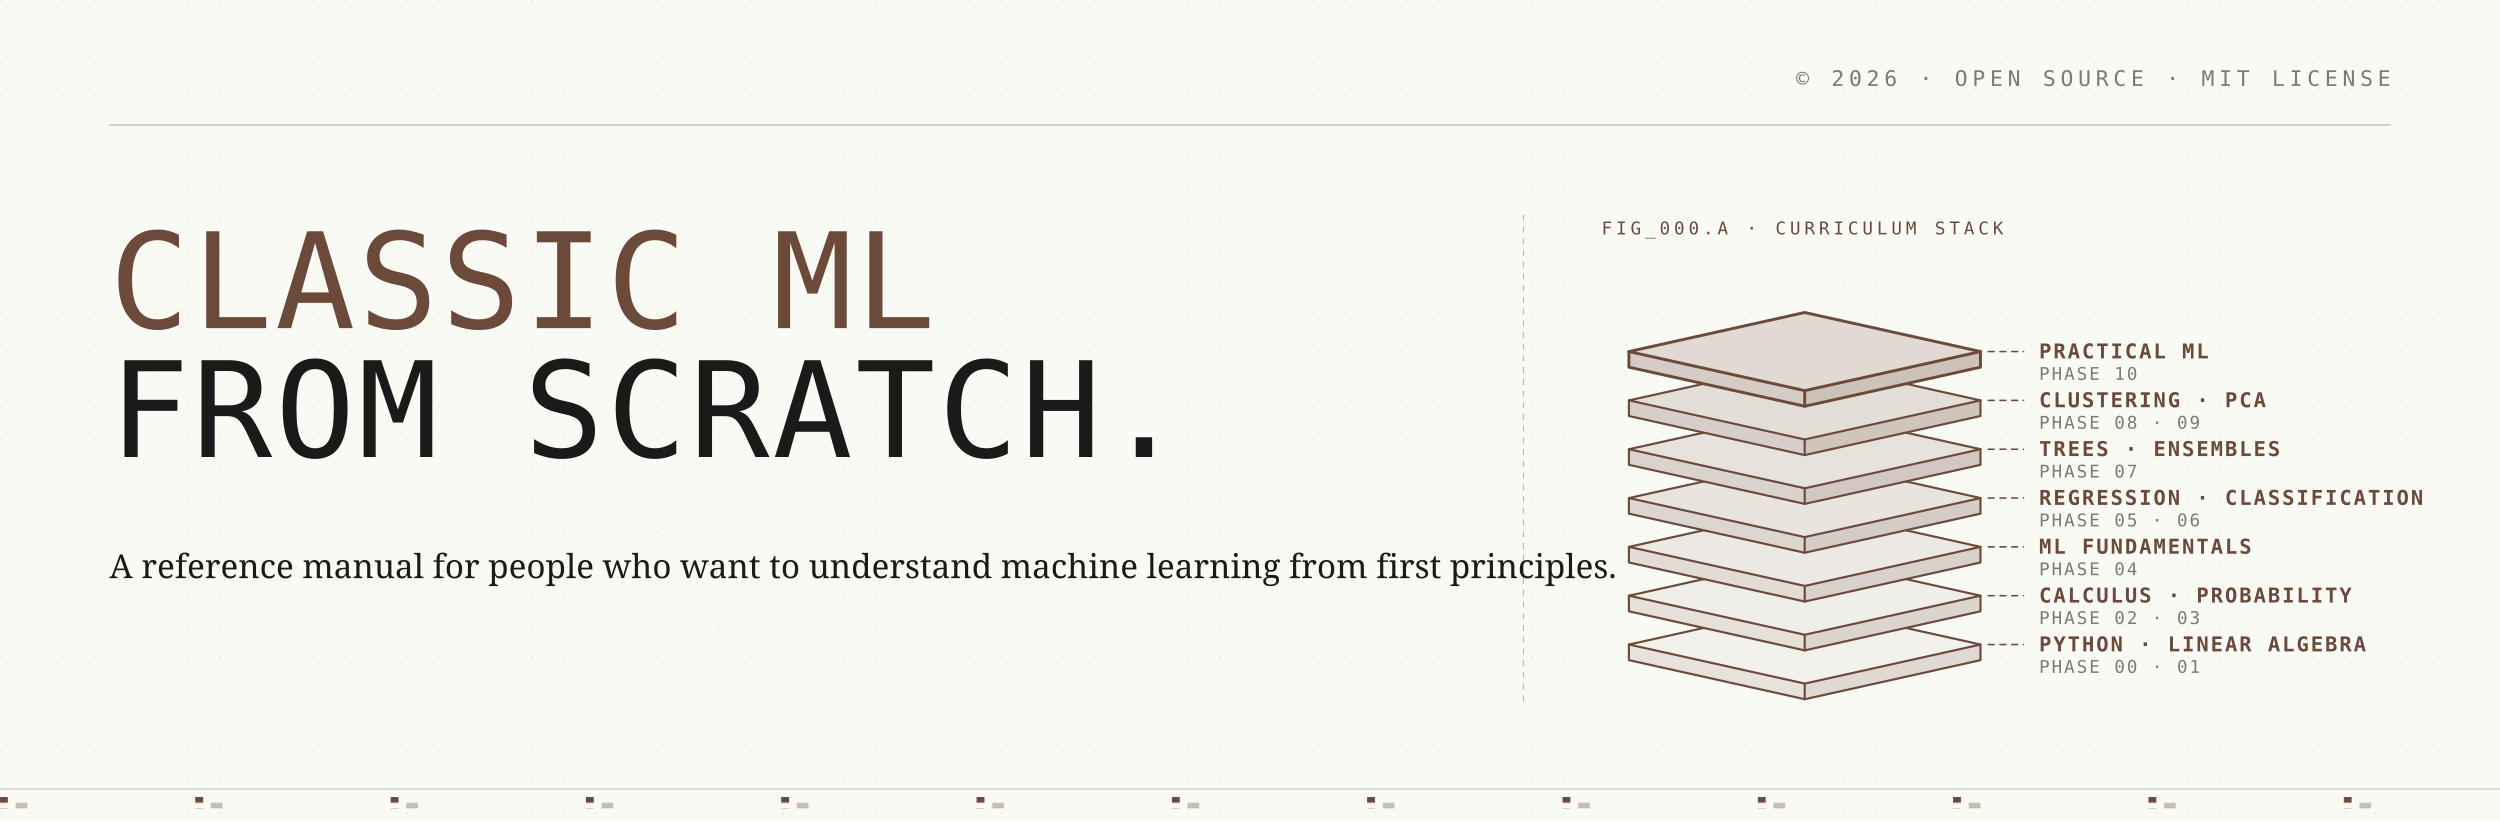
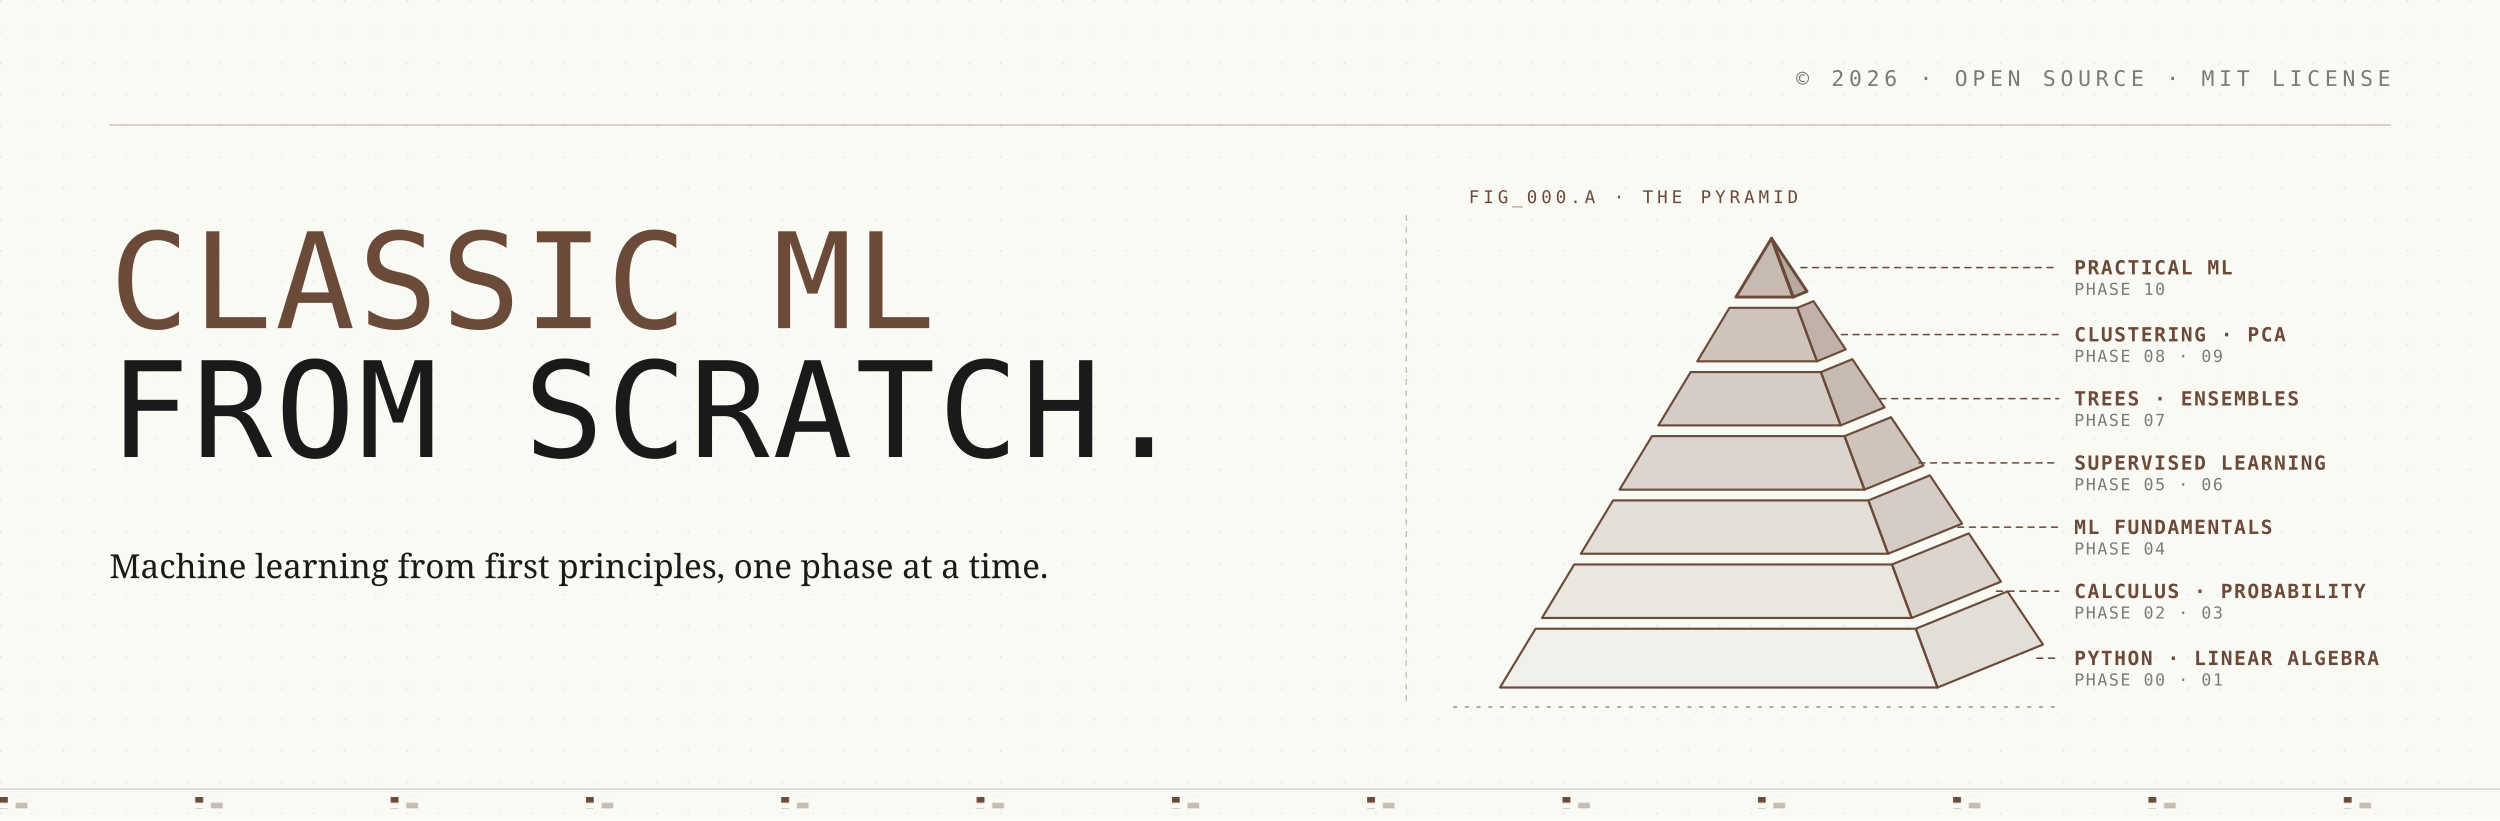
- <svg xmlns="http://www.w3.org/2000/svg" width="1280" height="420" viewBox="0 0 1280 420" role="img" aria-label="Classic ML from Scratch: a reference manual in 11 phases, stacked from Python and math up to supervised, unsupervised and practical machine learning">
+ <svg xmlns="http://www.w3.org/2000/svg" width="1280" height="420" viewBox="0 0 1280 420" role="img" aria-label="Classic ML from Scratch: a pyramid of 11 phases, built from Python and math at the base up to supervised, unsupervised and practical machine learning">
  <defs>
    <pattern id="paper" x="0" y="0" width="16" height="16" patternUnits="userSpaceOnUse">
      <circle cx="0" cy="0" r="1" fill="#1a1a1a" fill-opacity="0.08" />
    </pattern>
    <pattern id="paperRule" x="0" y="0" width="100" height="6" patternUnits="userSpaceOnUse">
      <rect width="4" height="3" fill="#6b4a3a" />
      <rect x="8" y="3" width="6" height="3" fill="#6b4a3a" fill-opacity="0.35" />
    </pattern>
    <style>
      .bp { stroke: #6b4a3a; fill: none; stroke-linejoin: round; stroke-linecap: round; }
      .mono { font-family: 'JetBrains Mono', ui-monospace, SFMono-Regular, Menlo, Consolas, monospace; }
      .display { font-family: 'VT323', ui-monospace, SFMono-Regular, Menlo, monospace; font-weight: 400; }
      .serif { font-family: 'Source Serif 4', Georgia, serif; }
    </style>
  </defs>
  <rect width="1280" height="420" fill="#fafaf5" />
  <rect width="1280" height="420" fill="url(#paper)" />
  <g class="mono" font-size="11" letter-spacing="2.4" fill="#7a7a78" text-anchor="end">
    <text x="1224" y="44">© 2026  ·  OPEN SOURCE  ·  MIT LICENSE</text>
  </g>
  <line x1="56" y1="64" x2="1224" y2="64" stroke="#6b4a3a" stroke-width="0.6" stroke-opacity="0.4" />
  <g transform="translate(56, 110)">
    <text class="display" x="0" y="58" font-size="68" letter-spacing="1.5" fill="#6b4a3a">CLASSIC ML</text>
    <text class="display" x="0" y="124" font-size="68" letter-spacing="1.5" fill="#1a1a1a">FROM SCRATCH.</text>
  </g>
  <g class="serif" font-size="17" fill="#1a1a1a">
-     <text x="56" y="296">A reference manual for people who want to understand machine learning from first principles.</text>
+     <text x="56" y="296">Machine learning from first principles, one phase at a time.</text>
  </g>
-   <line x1="780" y1="110" x2="780" y2="362" stroke="#6b4a3a" stroke-width="0.6" stroke-opacity="0.4" stroke-dasharray="3 3" />
+   <line x1="720" y1="110" x2="720" y2="362" stroke="#6b4a3a" stroke-width="0.6" stroke-opacity="0.4" stroke-dasharray="3 3" />
  <g class="mono" font-size="9" letter-spacing="2" fill="#6b4a3a">
-     <text x="820" y="120">FIG_000.A  ·  CURRICULUM STACK</text>
+     <text x="752" y="104">FIG_000.A  ·  THE PYRAMID</text>
+   </g>
+   <line x1="744" y1="362" x2="1056" y2="362" stroke="#6b4a3a" stroke-width="0.8" stroke-dasharray="2 4" stroke-opacity="0.6" />
+   <g>
+     <polygon points="768.0,352.0 992.0,352.0 980.9,321.9 786.2,321.9" fill="#fafaf5" />
+     <polygon points="992.0,352.0 1046.0,330.0 1027.8,302.8 980.9,321.9" fill="#fafaf5" />
+     <polygon points="768.0,352.0 992.0,352.0 980.9,321.9 786.2,321.9" fill="#6b4a3a" fill-opacity="0.06" />
+     <polygon points="992.0,352.0 1046.0,330.0 1027.8,302.8 980.9,321.9" fill="#6b4a3a" fill-opacity="0.16" />
+     <polygon class="bp" points="768.0,352.0 992.0,352.0 980.9,321.9 786.2,321.9" stroke-width="1.1" />
+     <polygon class="bp" points="992.0,352.0 1046.0,330.0 1027.8,302.8 980.9,321.9" stroke-width="1.1" />
  </g>
  <g>
-     <polygon points="834,330 924,310 1014,330 1014,338 924,358 834,338" fill="#fafaf5" />
-     <polygon points="834,330 924,310 1014,330 924,350" fill="#6b4a3a" fill-opacity="0.05" />
-     <polygon points="834,330 924,350 924,358 834,338" fill="#6b4a3a" fill-opacity="0.13" />
-     <polygon points="924,350 1014,330 1014,338 924,358" fill="#6b4a3a" fill-opacity="0.19" />
-     <polygon class="bp" points="834,330 924,310 1014,330 924,350" stroke-width="1.1" />
-     <polyline class="bp" points="834,330 834,338 924,358 1014,338 1014,330" stroke-width="1.1" />
-     <line class="bp" x1="924" y1="350" x2="924" y2="358" stroke-width="1.1" />
+     <polygon points="789.5,316.4 978.8,316.4 968.7,289.0 806.0,289.0" fill="#fafaf5" />
+     <polygon points="978.8,316.4 1024.5,297.8 1008.0,273.1 968.7,289.0" fill="#fafaf5" />
+     <polygon points="789.5,316.4 978.8,316.4 968.7,289.0 806.0,289.0" fill="#6b4a3a" fill-opacity="0.11" />
+     <polygon points="978.8,316.4 1024.5,297.8 1008.0,273.1 968.7,289.0" fill="#6b4a3a" fill-opacity="0.21" />
+     <polygon class="bp" points="789.5,316.4 978.8,316.4 968.7,289.0 806.0,289.0" stroke-width="1.1" />
+     <polygon class="bp" points="978.8,316.4 1024.5,297.8 1008.0,273.1 968.7,289.0" stroke-width="1.1" />
  </g>
  <g>
-     <polygon points="834,305 924,285 1014,305 1014,313 924,333 834,313" fill="#fafaf5" />
-     <polygon points="834,305 924,285 1014,305 924,325" fill="#6b4a3a" fill-opacity="0.07" />
-     <polygon points="834,305 924,325 924,333 834,313" fill="#6b4a3a" fill-opacity="0.15" />
-     <polygon points="924,325 1014,305 1014,313 924,333" fill="#6b4a3a" fill-opacity="0.21" />
-     <polygon class="bp" points="834,305 924,285 1014,305 924,325" stroke-width="1.1" />
-     <polyline class="bp" points="834,305 834,313 924,333 1014,313 1014,305" stroke-width="1.1" />
-     <line class="bp" x1="924" y1="325" x2="924" y2="333" stroke-width="1.1" />
+     <polygon points="809.4,283.5 966.7,283.5 956.6,256.2 825.9,256.2" fill="#fafaf5" />
+     <polygon points="966.7,283.5 1004.6,268.1 988.1,243.4 956.6,256.2" fill="#fafaf5" />
+     <polygon points="809.4,283.5 966.7,283.5 956.6,256.2 825.9,256.2" fill="#6b4a3a" fill-opacity="0.16" />
+     <polygon points="966.7,283.5 1004.6,268.1 988.1,243.4 956.6,256.2" fill="#6b4a3a" fill-opacity="0.26" />
+     <polygon class="bp" points="809.4,283.5 966.7,283.5 956.6,256.2 825.9,256.2" stroke-width="1.1" />
+     <polygon class="bp" points="966.7,283.5 1004.6,268.1 988.1,243.4 956.6,256.2" stroke-width="1.1" />
  </g>
  <g>
-     <polygon points="834,280 924,260 1014,280 1014,288 924,308 834,288" fill="#fafaf5" />
-     <polygon points="834,280 924,260 1014,280 924,300" fill="#6b4a3a" fill-opacity="0.09" />
-     <polygon points="834,280 924,300 924,308 834,288" fill="#6b4a3a" fill-opacity="0.17" />
-     <polygon points="924,300 1014,280 1014,288 924,308" fill="#6b4a3a" fill-opacity="0.23" />
-     <polygon class="bp" points="834,280 924,260 1014,280 924,300" stroke-width="1.1" />
-     <polyline class="bp" points="834,280 834,288 924,308 1014,288 1014,280" stroke-width="1.1" />
-     <line class="bp" x1="924" y1="300" x2="924" y2="308" stroke-width="1.1" />
+     <polygon points="829.2,250.7 954.6,250.7 944.4,223.3 845.8,223.3" fill="#fafaf5" />
+     <polygon points="954.6,250.7 984.8,238.4 968.2,213.6 944.4,223.3" fill="#fafaf5" />
+     <polygon points="829.2,250.7 954.6,250.7 944.4,223.3 845.8,223.3" fill="#6b4a3a" fill-opacity="0.21" />
+     <polygon points="954.6,250.7 984.8,238.4 968.2,213.6 944.4,223.3" fill="#6b4a3a" fill-opacity="0.31" />
+     <polygon class="bp" points="829.2,250.7 954.6,250.7 944.4,223.3 845.8,223.3" stroke-width="1.1" />
+     <polygon class="bp" points="954.6,250.7 984.8,238.4 968.2,213.6 944.4,223.3" stroke-width="1.1" />
  </g>
  <g>
-     <polygon points="834,255 924,235 1014,255 1014,263 924,283 834,263" fill="#fafaf5" />
-     <polygon points="834,255 924,235 1014,255 924,275" fill="#6b4a3a" fill-opacity="0.12" />
-     <polygon points="834,255 924,275 924,283 834,263" fill="#6b4a3a" fill-opacity="0.20" />
-     <polygon points="924,275 1014,255 1014,263 924,283" fill="#6b4a3a" fill-opacity="0.26" />
-     <polygon class="bp" points="834,255 924,235 1014,255 924,275" stroke-width="1.1" />
-     <polyline class="bp" points="834,255 834,263 924,283 1014,263 1014,255" stroke-width="1.1" />
-     <line class="bp" x1="924" y1="275" x2="924" y2="283" stroke-width="1.1" />
+     <polygon points="849.1,217.8 942.4,217.8 932.3,190.5 865.6,190.5" fill="#fafaf5" />
+     <polygon points="942.4,217.8 964.9,208.6 948.4,183.9 932.3,190.5" fill="#fafaf5" />
+     <polygon points="849.1,217.8 942.4,217.8 932.3,190.5 865.6,190.5" fill="#6b4a3a" fill-opacity="0.26" />
+     <polygon points="942.4,217.8 964.9,208.6 948.4,183.9 932.3,190.5" fill="#6b4a3a" fill-opacity="0.36" />
+     <polygon class="bp" points="849.1,217.8 942.4,217.8 932.3,190.5 865.6,190.5" stroke-width="1.1" />
+     <polygon class="bp" points="942.4,217.8 964.9,208.6 948.4,183.9 932.3,190.5" stroke-width="1.1" />
  </g>
  <g>
-     <polygon points="834,230 924,210 1014,230 1014,238 924,258 834,238" fill="#fafaf5" />
-     <polygon points="834,230 924,210 1014,230 924,250" fill="#6b4a3a" fill-opacity="0.14" />
-     <polygon points="834,230 924,250 924,258 834,238" fill="#6b4a3a" fill-opacity="0.22" />
-     <polygon points="924,250 1014,230 1014,238 924,258" fill="#6b4a3a" fill-opacity="0.28" />
-     <polygon class="bp" points="834,230 924,210 1014,230 924,250" stroke-width="1.1" />
-     <polyline class="bp" points="834,230 834,238 924,258 1014,238 1014,230" stroke-width="1.1" />
-     <line class="bp" x1="924" y1="250" x2="924" y2="258" stroke-width="1.1" />
+     <polygon points="869.0,185.0 930.3,185.0 920.2,157.6 885.5,157.6" fill="#fafaf5" />
+     <polygon points="930.3,185.0 945.0,178.9 928.5,154.2 920.2,157.6" fill="#fafaf5" />
+     <polygon points="869.0,185.0 930.3,185.0 920.2,157.6 885.5,157.6" fill="#6b4a3a" fill-opacity="0.31" />
+     <polygon points="930.3,185.0 945.0,178.9 928.5,154.2 920.2,157.6" fill="#6b4a3a" fill-opacity="0.41" />
+     <polygon class="bp" points="869.0,185.0 930.3,185.0 920.2,157.6 885.5,157.6" stroke-width="1.1" />
+     <polygon class="bp" points="930.3,185.0 945.0,178.9 928.5,154.2 920.2,157.6" stroke-width="1.1" />
  </g>
  <g>
-     <polygon points="834,205 924,185 1014,205 1014,213 924,233 834,213" fill="#fafaf5" />
-     <polygon points="834,205 924,185 1014,205 924,225" fill="#6b4a3a" fill-opacity="0.16" />
-     <polygon points="834,205 924,225 924,233 834,213" fill="#6b4a3a" fill-opacity="0.24" />
-     <polygon points="924,225 1014,205 1014,213 924,233" fill="#6b4a3a" fill-opacity="0.30" />
-     <polygon class="bp" points="834,205 924,185 1014,205 924,225" stroke-width="1.1" />
-     <polyline class="bp" points="834,205 834,213 924,233 1014,213 1014,205" stroke-width="1.1" />
-     <line class="bp" x1="924" y1="225" x2="924" y2="233" stroke-width="1.1" />
-   </g>
-   <g>
-     <polygon points="834,180 924,160 1014,180 1014,188 924,208 834,188" fill="#fafaf5" />
-     <polygon points="834,180 924,160 1014,180 924,200" fill="#6b4a3a" fill-opacity="0.18" />
-     <polygon points="834,180 924,200 924,208 834,188" fill="#6b4a3a" fill-opacity="0.26" />
-     <polygon points="924,200 1014,180 1014,188 924,208" fill="#6b4a3a" fill-opacity="0.32" />
-     <polygon class="bp" points="834,180 924,160 1014,180 924,200" stroke-width="1.5" />
-     <polyline class="bp" points="834,180 834,188 924,208 1014,188 1014,180" stroke-width="1.5" />
-     <line class="bp" x1="924" y1="200" x2="924" y2="208" stroke-width="1.5" />
+     <polygon points="888.8,152.1 918.1,152.1 907.0,122.0" fill="#fafaf5" />
+     <polygon points="918.1,152.1 925.2,149.2 907.0,122.0" fill="#fafaf5" />
+     <polygon points="888.8,152.1 918.1,152.1 907.0,122.0" fill="#6b4a3a" fill-opacity="0.36" />
+     <polygon points="918.1,152.1 925.2,149.2 907.0,122.0" fill="#6b4a3a" fill-opacity="0.46" />
+     <polygon class="bp" points="888.8,152.1 918.1,152.1 907.0,122.0" stroke-width="1.5" />
+     <polygon class="bp" points="918.1,152.1 925.2,149.2 907.0,122.0" stroke-width="1.5" />
  </g>
  <g class="bp" stroke-width="0.8" stroke-dasharray="3 3">
-     <line x1="1018" y1="330" x2="1036" y2="330" />
-     <line x1="1018" y1="305" x2="1036" y2="305" />
-     <line x1="1018" y1="280" x2="1036" y2="280" />
-     <line x1="1018" y1="255" x2="1036" y2="255" />
-     <line x1="1018" y1="230" x2="1036" y2="230" />
-     <line x1="1018" y1="205" x2="1036" y2="205" />
-     <line x1="1018" y1="180" x2="1036" y2="180" />
+     <line x1="1042.9" y1="337.0" x2="1054" y2="337.0" />
+     <line x1="1022.2" y1="302.7" x2="1054" y2="302.7" />
+     <line x1="1002.4" y1="269.9" x2="1054" y2="269.9" />
+     <line x1="982.5" y1="237.0" x2="1054" y2="237.0" />
+     <line x1="962.6" y1="204.1" x2="1054" y2="204.1" />
+     <line x1="942.8" y1="171.3" x2="1054" y2="171.3" />
+     <line x1="922.1" y1="137.0" x2="1054" y2="137.0" />
  </g>
-   <g class="mono" font-size="10.5" letter-spacing="1" fill="#6b4a3a" font-weight="600">
-     <text x="1044" y="333.5">PYTHON · LINEAR ALGEBRA</text>
-     <text x="1044" y="308.5">CALCULUS · PROBABILITY</text>
-     <text x="1044" y="283.5">ML FUNDAMENTALS</text>
-     <text x="1044" y="258.5">REGRESSION · CLASSIFICATION</text>
-     <text x="1044" y="233.5">TREES · ENSEMBLES</text>
-     <text x="1044" y="208.5">CLUSTERING · PCA</text>
-     <text x="1044" y="183.5">PRACTICAL ML</text>
+   <g class="mono" font-size="10" letter-spacing="0.8" fill="#6b4a3a" font-weight="600">
+     <text x="1062" y="340.5">PYTHON · LINEAR ALGEBRA</text>
+     <text x="1062" y="306.2">CALCULUS · PROBABILITY</text>
+     <text x="1062" y="273.4">ML FUNDAMENTALS</text>
+     <text x="1062" y="240.5">SUPERVISED LEARNING</text>
+     <text x="1062" y="207.6">TREES · ENSEMBLES</text>
+     <text x="1062" y="174.8">CLUSTERING · PCA</text>
+     <text x="1062" y="140.5">PRACTICAL ML</text>
  </g>
-   <g class="mono" font-size="9" letter-spacing="1" fill="#7a7a78">
-     <text x="1044" y="344.5">PHASE 00 · 01</text>
-     <text x="1044" y="319.5">PHASE 02 · 03</text>
-     <text x="1044" y="294.5">PHASE 04</text>
-     <text x="1044" y="269.5">PHASE 05 · 06</text>
-     <text x="1044" y="244.5">PHASE 07</text>
-     <text x="1044" y="219.5">PHASE 08 · 09</text>
-     <text x="1044" y="194.5">PHASE 10</text>
+   <g class="mono" font-size="8.5" letter-spacing="0.8" fill="#7a7a78">
+     <text x="1062" y="351.0">PHASE 00 · 01</text>
+     <text x="1062" y="316.7">PHASE 02 · 03</text>
+     <text x="1062" y="283.9">PHASE 04</text>
+     <text x="1062" y="251.0">PHASE 05 · 06</text>
+     <text x="1062" y="218.1">PHASE 07</text>
+     <text x="1062" y="185.3">PHASE 08 · 09</text>
+     <text x="1062" y="151.0">PHASE 10</text>
  </g>
  <rect x="0" y="408" width="1280" height="6" fill="url(#paperRule)" />
  <line x1="0" y1="404" x2="1280" y2="404" stroke="#1a1a1a" stroke-opacity="0.16" stroke-width="0.8" />
</svg>
